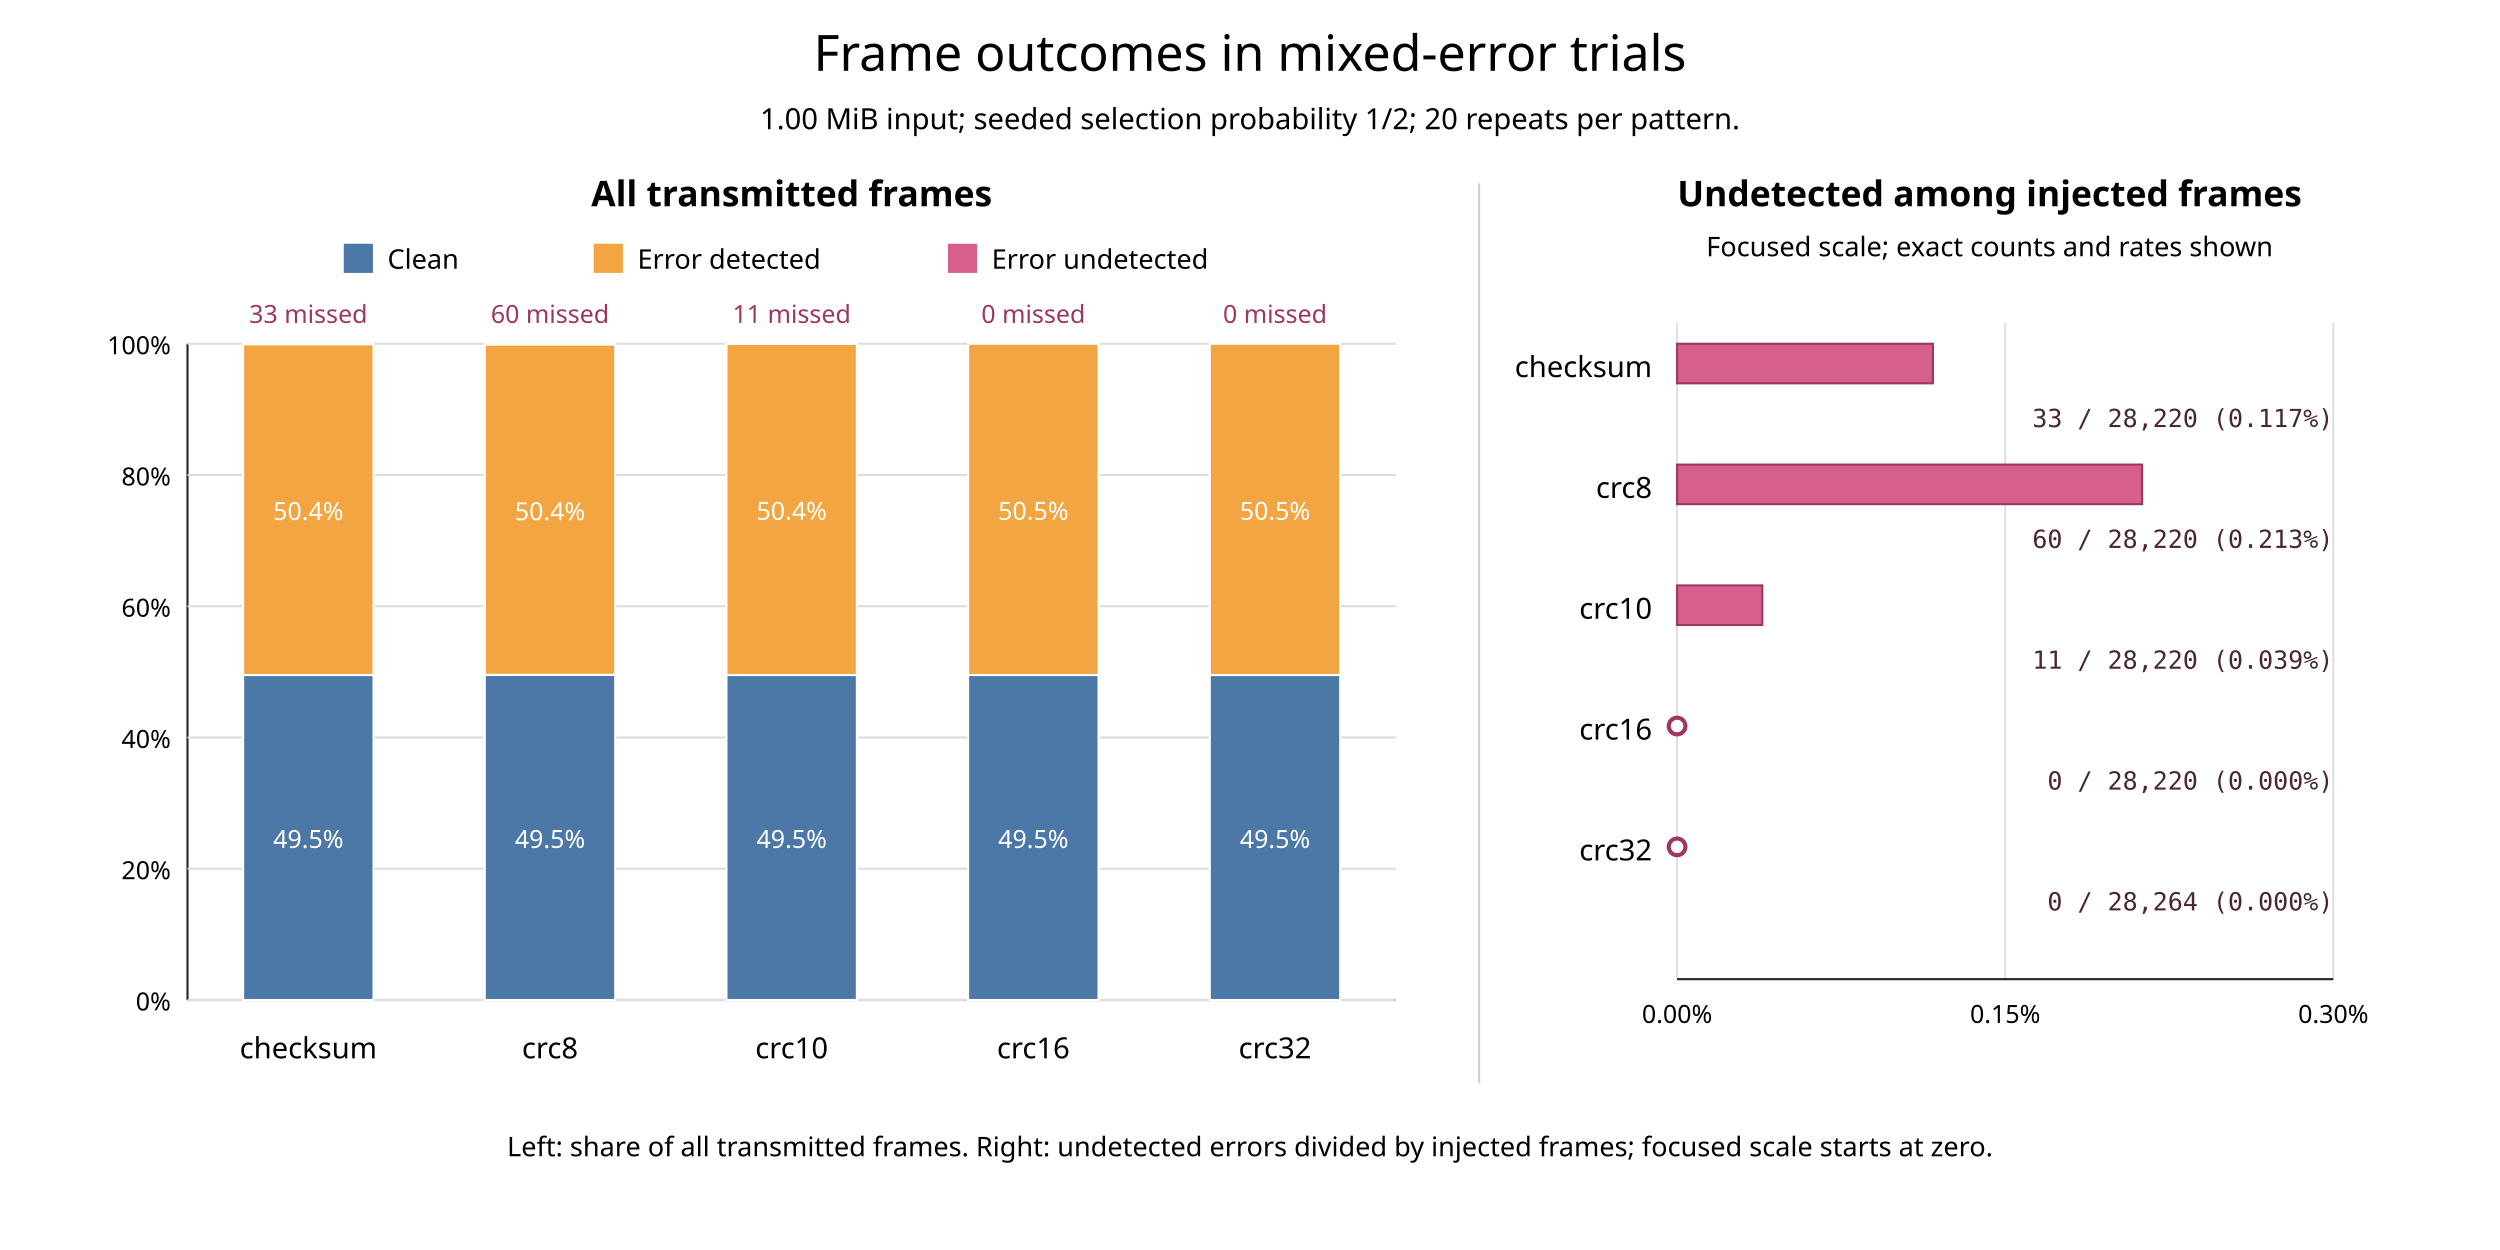
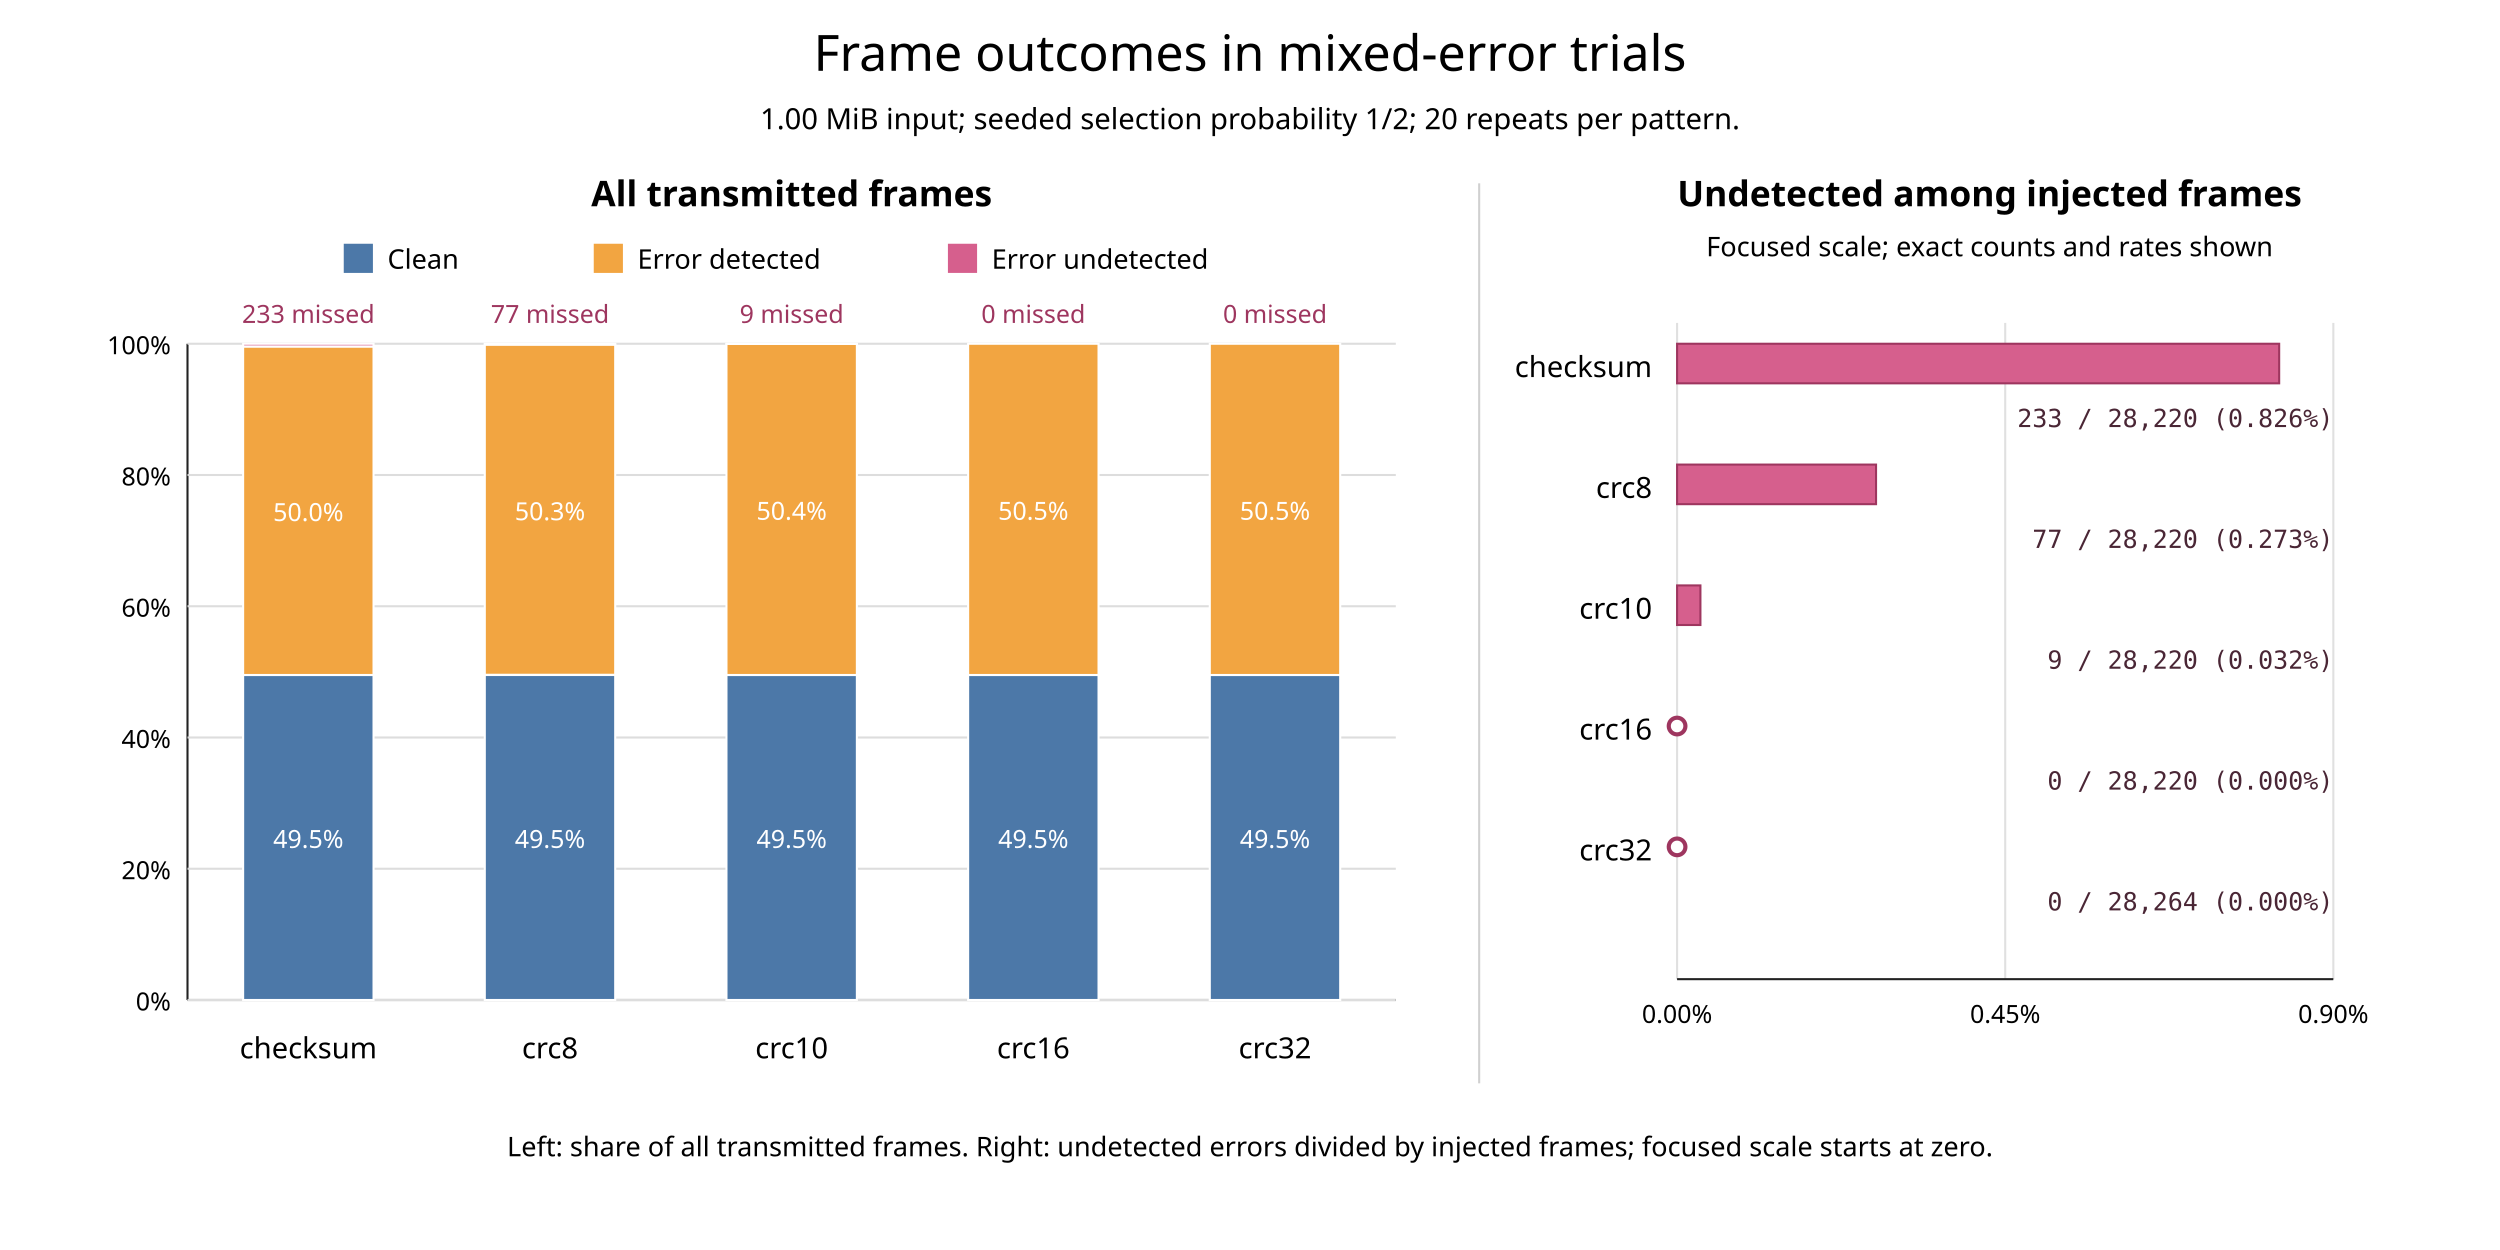
<svg xmlns="http://www.w3.org/2000/svg" width="1200" height="600" viewBox="0 0 1200 600">
  <rect width="100%" height="100%" fill="white" />
  <text x="600.0" y="34" text-anchor="middle" font-family="sans-serif" font-size="24">Frame outcomes in mixed-error trials</text>
  <text x="600" y="62" text-anchor="middle" font-family="sans-serif" font-size="14">1.00 MiB input; seeded selection probability 1/2; 20 repeats per pattern.</text>
  <text x="380" y="99" text-anchor="middle" font-family="sans-serif" font-size="17" font-weight="bold">All transmitted frames</text>
  <text x="955" y="99" text-anchor="middle" font-family="sans-serif" font-size="17" font-weight="bold">Undetected among injected frames</text>
  <text x="955" y="123" text-anchor="middle" font-family="sans-serif" font-size="13">Focused scale; exact counts and rates shown</text>
  <rect x="165" y="117" width="14" height="14" fill="#4C78A8" />
  <text x="186" y="129" font-family="sans-serif" font-size="13">Clean</text>
  <rect x="285" y="117" width="14" height="14" fill="#F2A541" />
  <text x="306" y="129" font-family="sans-serif" font-size="13">Error detected</text>
  <rect x="455" y="117" width="14" height="14" fill="#D65F8D" />
  <text x="476" y="129" font-family="sans-serif" font-size="13">Error undetected</text>
  <line x1="710" y1="88" x2="710" y2="520" stroke="#D0D0D0" />
  <line x1="90" y1="165" x2="90" y2="480" stroke="#222" />
  <line x1="90" y1="480" x2="670" y2="480" stroke="#222" />
  <line x1="90" y1="480.0" x2="670" y2="480.0" stroke="#DDD" />
  <text x="82" y="485.0" text-anchor="end" font-family="sans-serif" font-size="12">0%</text>
  <line x1="90" y1="417.0" x2="670" y2="417.0" stroke="#DDD" />
  <text x="82" y="422.0" text-anchor="end" font-family="sans-serif" font-size="12">20%</text>
  <line x1="90" y1="354.0" x2="670" y2="354.0" stroke="#DDD" />
  <text x="82" y="359.0" text-anchor="end" font-family="sans-serif" font-size="12">40%</text>
  <line x1="90" y1="291.0" x2="670" y2="291.0" stroke="#DDD" />
  <text x="82" y="296.0" text-anchor="end" font-family="sans-serif" font-size="12">60%</text>
  <line x1="90" y1="228.0" x2="670" y2="228.0" stroke="#DDD" />
  <text x="82" y="233.0" text-anchor="end" font-family="sans-serif" font-size="12">80%</text>
  <line x1="90" y1="165.0" x2="670" y2="165.0" stroke="#DDD" />
  <text x="82" y="170.0" text-anchor="end" font-family="sans-serif" font-size="12">100%</text>
  <rect x="116.7" y="324.0" width="62.6" height="156.0" fill="#4C78A8" stroke="white" />
  <text x="148.0" y="407.0" text-anchor="middle" font-family="sans-serif" font-size="12" fill="white">49.5%</text>
-   <rect x="116.7" y="165.2" width="62.6" height="158.8" fill="#F2A541" stroke="white" />
-   <text x="148.0" y="249.6" text-anchor="middle" font-family="sans-serif" font-size="12" fill="white">50.4%</text>
-   <rect x="116.7" y="165.0" width="62.6" height="0.2" fill="#D65F8D" stroke="white" />
+   <rect x="116.7" y="166.3" width="62.6" height="157.7" fill="#F2A541" stroke="white" />
+   <text x="148.0" y="250.1" text-anchor="middle" font-family="sans-serif" font-size="12" fill="white">50.0%</text>
+   <rect x="116.7" y="165.0" width="62.6" height="1.3" fill="#D65F8D" stroke="white" />
  <text x="148.0" y="508" text-anchor="middle" font-family="sans-serif" font-size="14">checksum</text>
-   <text x="148.0" y="155" text-anchor="middle" font-family="sans-serif" font-size="12" fill="#9E365F">33 missed</text>
+   <text x="148.0" y="155" text-anchor="middle" font-family="sans-serif" font-size="12" fill="#9E365F">233 missed</text>
  <rect x="232.7" y="324.0" width="62.6" height="156.0" fill="#4C78A8" stroke="white" />
  <text x="264.0" y="407.0" text-anchor="middle" font-family="sans-serif" font-size="12" fill="white">49.5%</text>
-   <rect x="232.7" y="165.3" width="62.6" height="158.6" fill="#F2A541" stroke="white" />
-   <text x="264.0" y="249.7" text-anchor="middle" font-family="sans-serif" font-size="12" fill="white">50.4%</text>
-   <rect x="232.7" y="165.0" width="62.6" height="0.3" fill="#D65F8D" stroke="white" />
+   <rect x="232.7" y="165.4" width="62.6" height="158.5" fill="#F2A541" stroke="white" />
+   <text x="264.0" y="249.7" text-anchor="middle" font-family="sans-serif" font-size="12" fill="white">50.3%</text>
+   <rect x="232.7" y="165.0" width="62.6" height="0.4" fill="#D65F8D" stroke="white" />
  <text x="264.0" y="508" text-anchor="middle" font-family="sans-serif" font-size="14">crc8</text>
-   <text x="264.0" y="155" text-anchor="middle" font-family="sans-serif" font-size="12" fill="#9E365F">60 missed</text>
+   <text x="264.0" y="155" text-anchor="middle" font-family="sans-serif" font-size="12" fill="#9E365F">77 missed</text>
  <rect x="348.7" y="324.0" width="62.6" height="156.0" fill="#4C78A8" stroke="white" />
  <text x="380.0" y="407.0" text-anchor="middle" font-family="sans-serif" font-size="12" fill="white">49.5%</text>
  <rect x="348.7" y="165.1" width="62.6" height="158.9" fill="#F2A541" stroke="white" />
  <text x="380.0" y="249.5" text-anchor="middle" font-family="sans-serif" font-size="12" fill="white">50.4%</text>
  <rect x="348.7" y="165.0" width="62.6" height="0.1" fill="#D65F8D" stroke="white" />
  <text x="380.0" y="508" text-anchor="middle" font-family="sans-serif" font-size="14">crc10</text>
-   <text x="380.0" y="155" text-anchor="middle" font-family="sans-serif" font-size="12" fill="#9E365F">11 missed</text>
+   <text x="380.0" y="155" text-anchor="middle" font-family="sans-serif" font-size="12" fill="#9E365F">9 missed</text>
  <rect x="464.7" y="324.0" width="62.6" height="156.0" fill="#4C78A8" stroke="white" />
  <text x="496.0" y="407.0" text-anchor="middle" font-family="sans-serif" font-size="12" fill="white">49.5%</text>
  <rect x="464.7" y="165.0" width="62.6" height="159.0" fill="#F2A541" stroke="white" />
  <text x="496.0" y="249.5" text-anchor="middle" font-family="sans-serif" font-size="12" fill="white">50.5%</text>
  <rect x="464.7" y="165.0" width="62.6" height="0.0" fill="#D65F8D" stroke="white" />
  <text x="496.0" y="508" text-anchor="middle" font-family="sans-serif" font-size="14">crc16</text>
  <text x="496.0" y="155" text-anchor="middle" font-family="sans-serif" font-size="12" fill="#9E365F">0 missed</text>
  <rect x="580.7" y="324.0" width="62.6" height="156.0" fill="#4C78A8" stroke="white" />
  <text x="612.0" y="407.0" text-anchor="middle" font-family="sans-serif" font-size="12" fill="white">49.5%</text>
  <rect x="580.7" y="165.0" width="62.6" height="159.0" fill="#F2A541" stroke="white" />
  <text x="612.0" y="249.5" text-anchor="middle" font-family="sans-serif" font-size="12" fill="white">50.5%</text>
  <rect x="580.7" y="165.0" width="62.6" height="0.0" fill="#D65F8D" stroke="white" />
  <text x="612.0" y="508" text-anchor="middle" font-family="sans-serif" font-size="14">crc32</text>
  <text x="612.0" y="155" text-anchor="middle" font-family="sans-serif" font-size="12" fill="#9E365F">0 missed</text>
  <line x1="805.0" y1="155" x2="805.0" y2="470" stroke="#E0E0E0" />
  <text x="805.0" y="491" text-anchor="middle" font-family="sans-serif" font-size="12">0.00%</text>
  <line x1="962.5" y1="155" x2="962.5" y2="470" stroke="#E0E0E0" />
-   <text x="962.5" y="491" text-anchor="middle" font-family="sans-serif" font-size="12">0.15%</text>
+   <text x="962.5" y="491" text-anchor="middle" font-family="sans-serif" font-size="12">0.45%</text>
  <line x1="1120.0" y1="155" x2="1120.0" y2="470" stroke="#E0E0E0" />
-   <text x="1120.0" y="491" text-anchor="middle" font-family="sans-serif" font-size="12">0.30%</text>
+   <text x="1120.0" y="491" text-anchor="middle" font-family="sans-serif" font-size="12">0.90%</text>
  <line x1="805" y1="470" x2="1120" y2="470" stroke="#222" />
  <text x="793" y="181" text-anchor="end" font-family="sans-serif" font-size="14">checksum</text>
-   <rect x="805" y="165" width="122.8" height="19" fill="#D65F8D" stroke="#9E365F" />
-   <text x="1120" y="205" text-anchor="end" font-family="monospace" font-size="12" fill="#4A2635">33 / 28,220 (0.117%)</text>
+   <rect x="805" y="165" width="289.0" height="19" fill="#D65F8D" stroke="#9E365F" />
+   <text x="1120" y="205" text-anchor="end" font-family="monospace" font-size="12" fill="#4A2635">233 / 28,220 (0.826%)</text>
  <text x="793" y="239" text-anchor="end" font-family="sans-serif" font-size="14">crc8</text>
-   <rect x="805" y="223" width="223.2" height="19" fill="#D65F8D" stroke="#9E365F" />
-   <text x="1120" y="263" text-anchor="end" font-family="monospace" font-size="12" fill="#4A2635">60 / 28,220 (0.213%)</text>
+   <rect x="805" y="223" width="95.5" height="19" fill="#D65F8D" stroke="#9E365F" />
+   <text x="1120" y="263" text-anchor="end" font-family="monospace" font-size="12" fill="#4A2635">77 / 28,220 (0.273%)</text>
  <text x="793" y="297" text-anchor="end" font-family="sans-serif" font-size="14">crc10</text>
-   <rect x="805" y="281" width="40.9" height="19" fill="#D65F8D" stroke="#9E365F" />
-   <text x="1120" y="321" text-anchor="end" font-family="monospace" font-size="12" fill="#4A2635">11 / 28,220 (0.039%)</text>
+   <rect x="805" y="281" width="11.2" height="19" fill="#D65F8D" stroke="#9E365F" />
+   <text x="1120" y="321" text-anchor="end" font-family="monospace" font-size="12" fill="#4A2635">9 / 28,220 (0.032%)</text>
  <text x="793" y="355" text-anchor="end" font-family="sans-serif" font-size="14">crc16</text>
  <rect x="805" y="339" width="0.0" height="19" fill="#D65F8D" stroke="#9E365F" />
  <text x="1120" y="379" text-anchor="end" font-family="monospace" font-size="12" fill="#4A2635">0 / 28,220 (0.000%)</text>
  <circle cx="805" cy="348.5" r="4" fill="white" stroke="#9E365F" stroke-width="2" />
  <text x="793" y="413" text-anchor="end" font-family="sans-serif" font-size="14">crc32</text>
  <rect x="805" y="397" width="0.0" height="19" fill="#D65F8D" stroke="#9E365F" />
  <text x="1120" y="437" text-anchor="end" font-family="monospace" font-size="12" fill="#4A2635">0 / 28,264 (0.000%)</text>
  <circle cx="805" cy="406.5" r="4" fill="white" stroke="#9E365F" stroke-width="2" />
  <text x="600" y="555" text-anchor="middle" font-family="sans-serif" font-size="13">Left: share of all transmitted frames. Right: undetected errors divided by injected frames; focused scale starts at zero.</text>
</svg>
